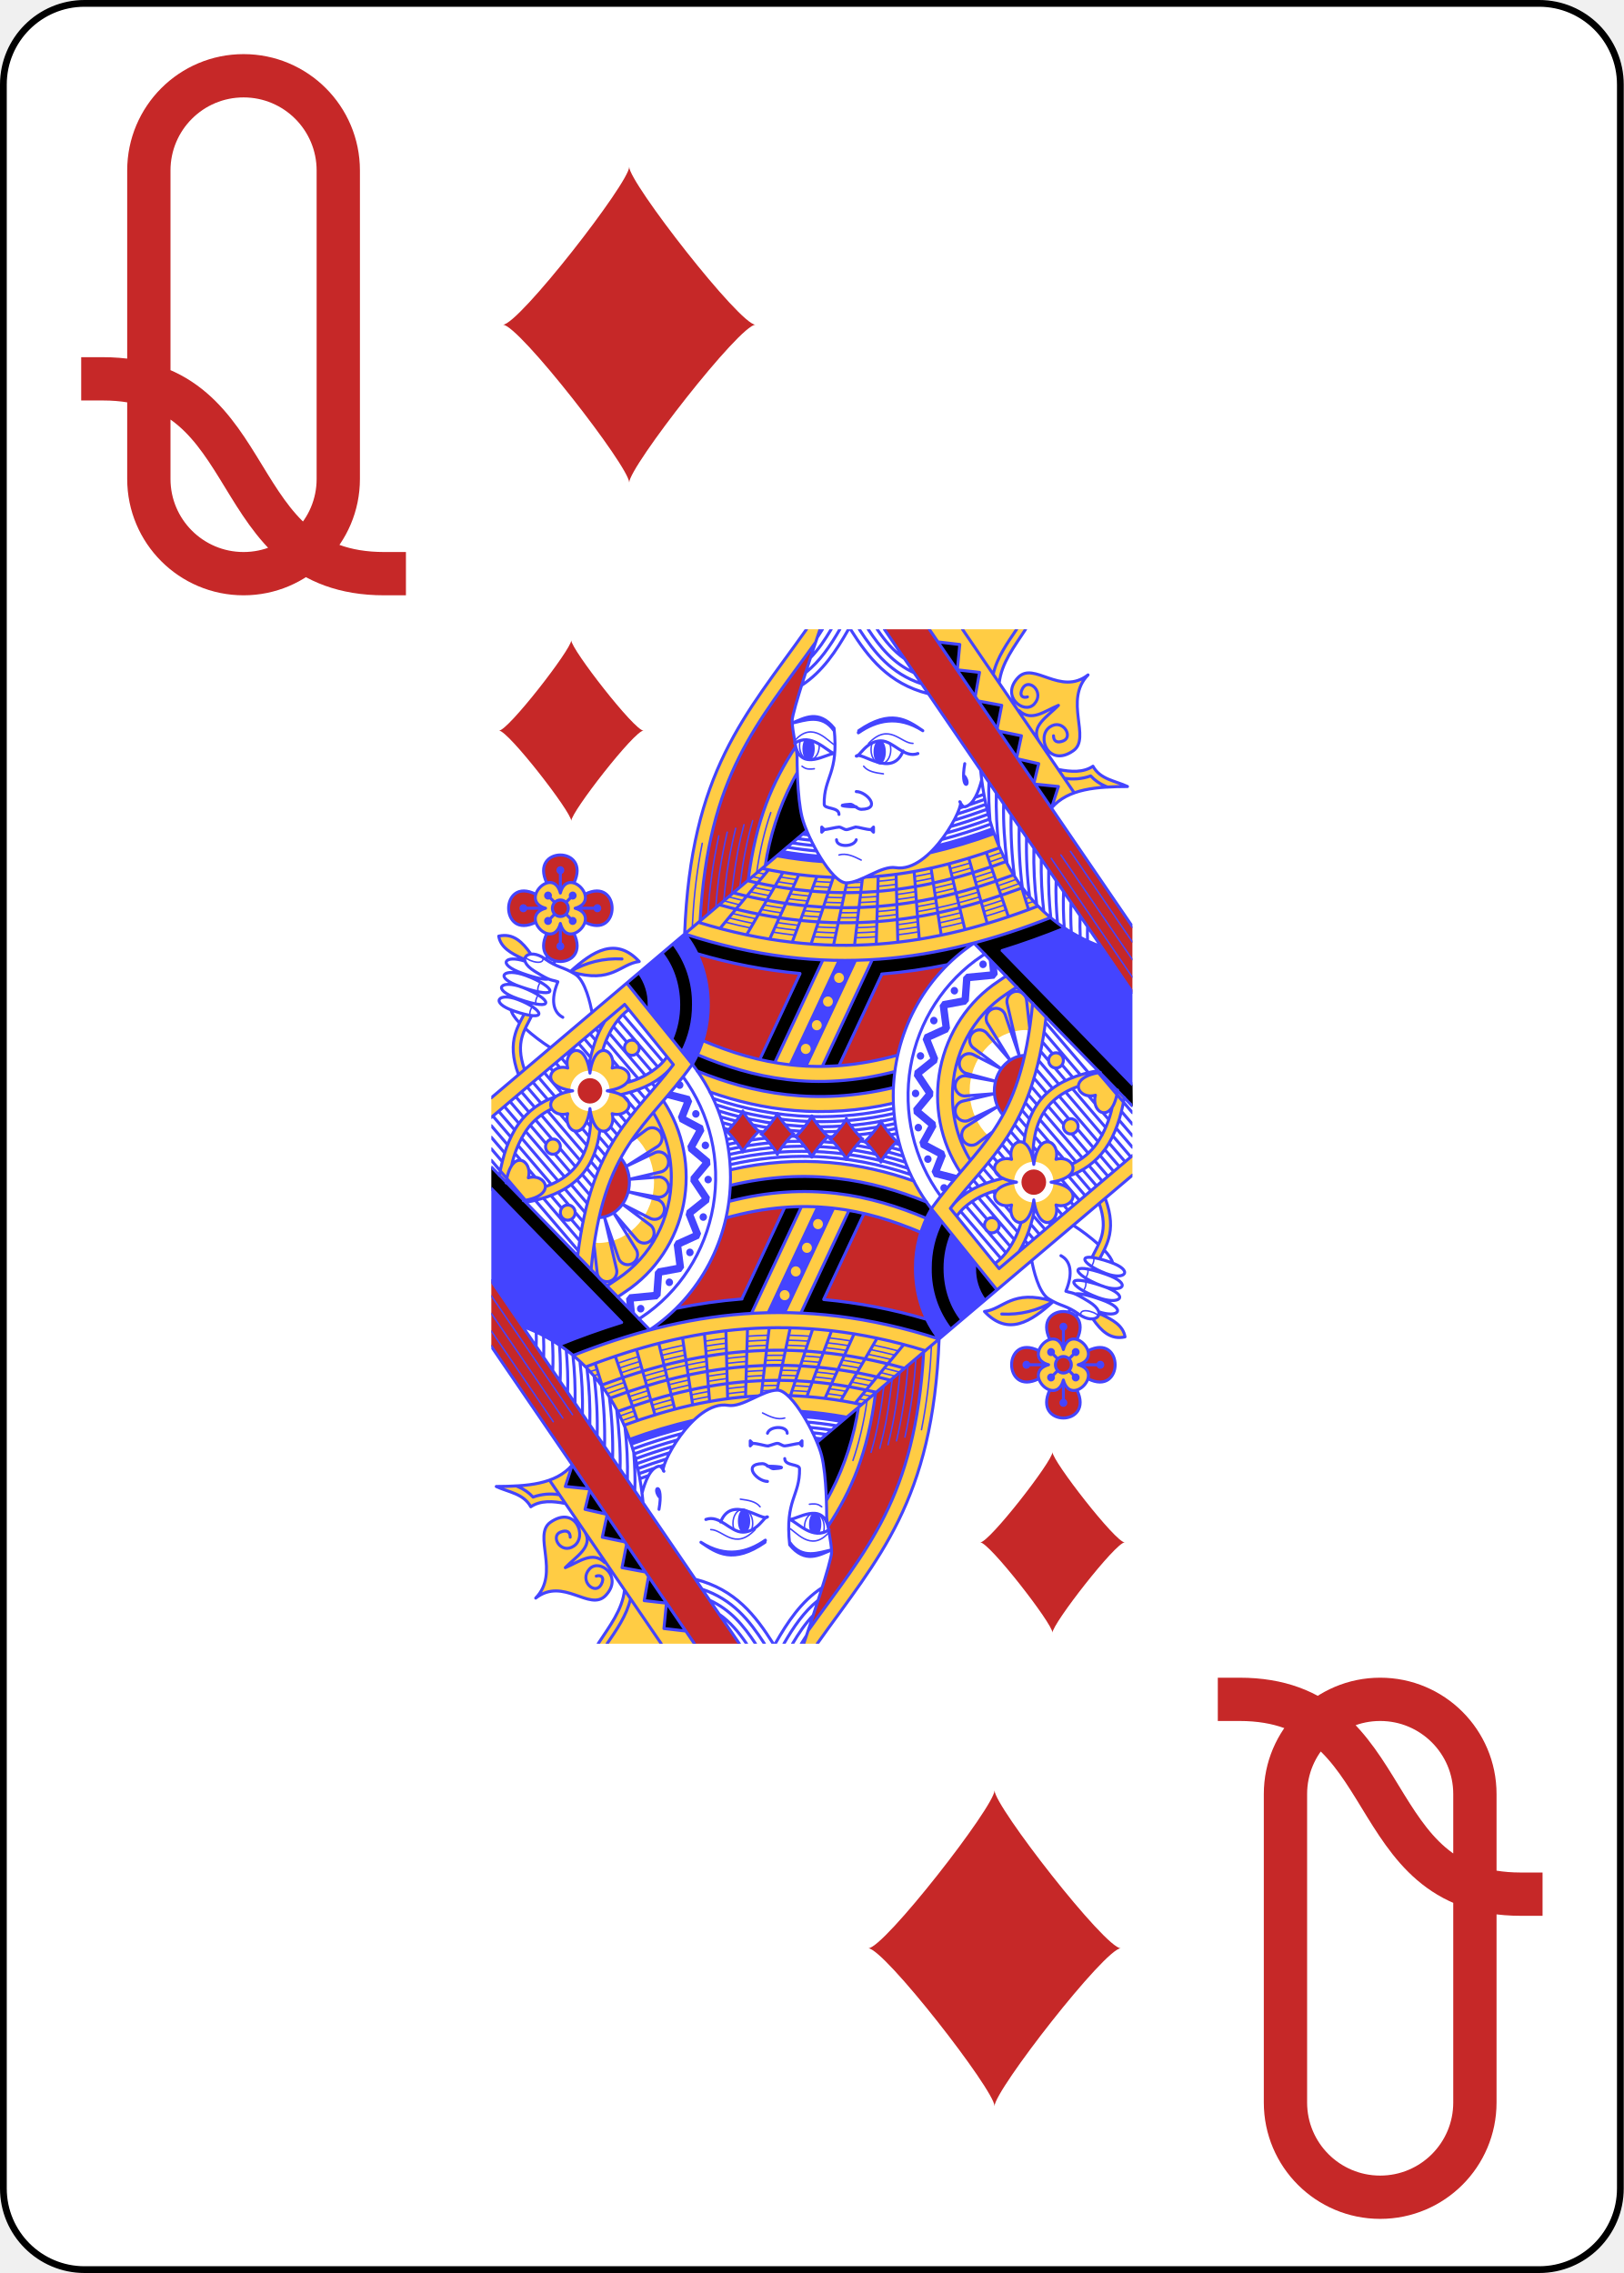
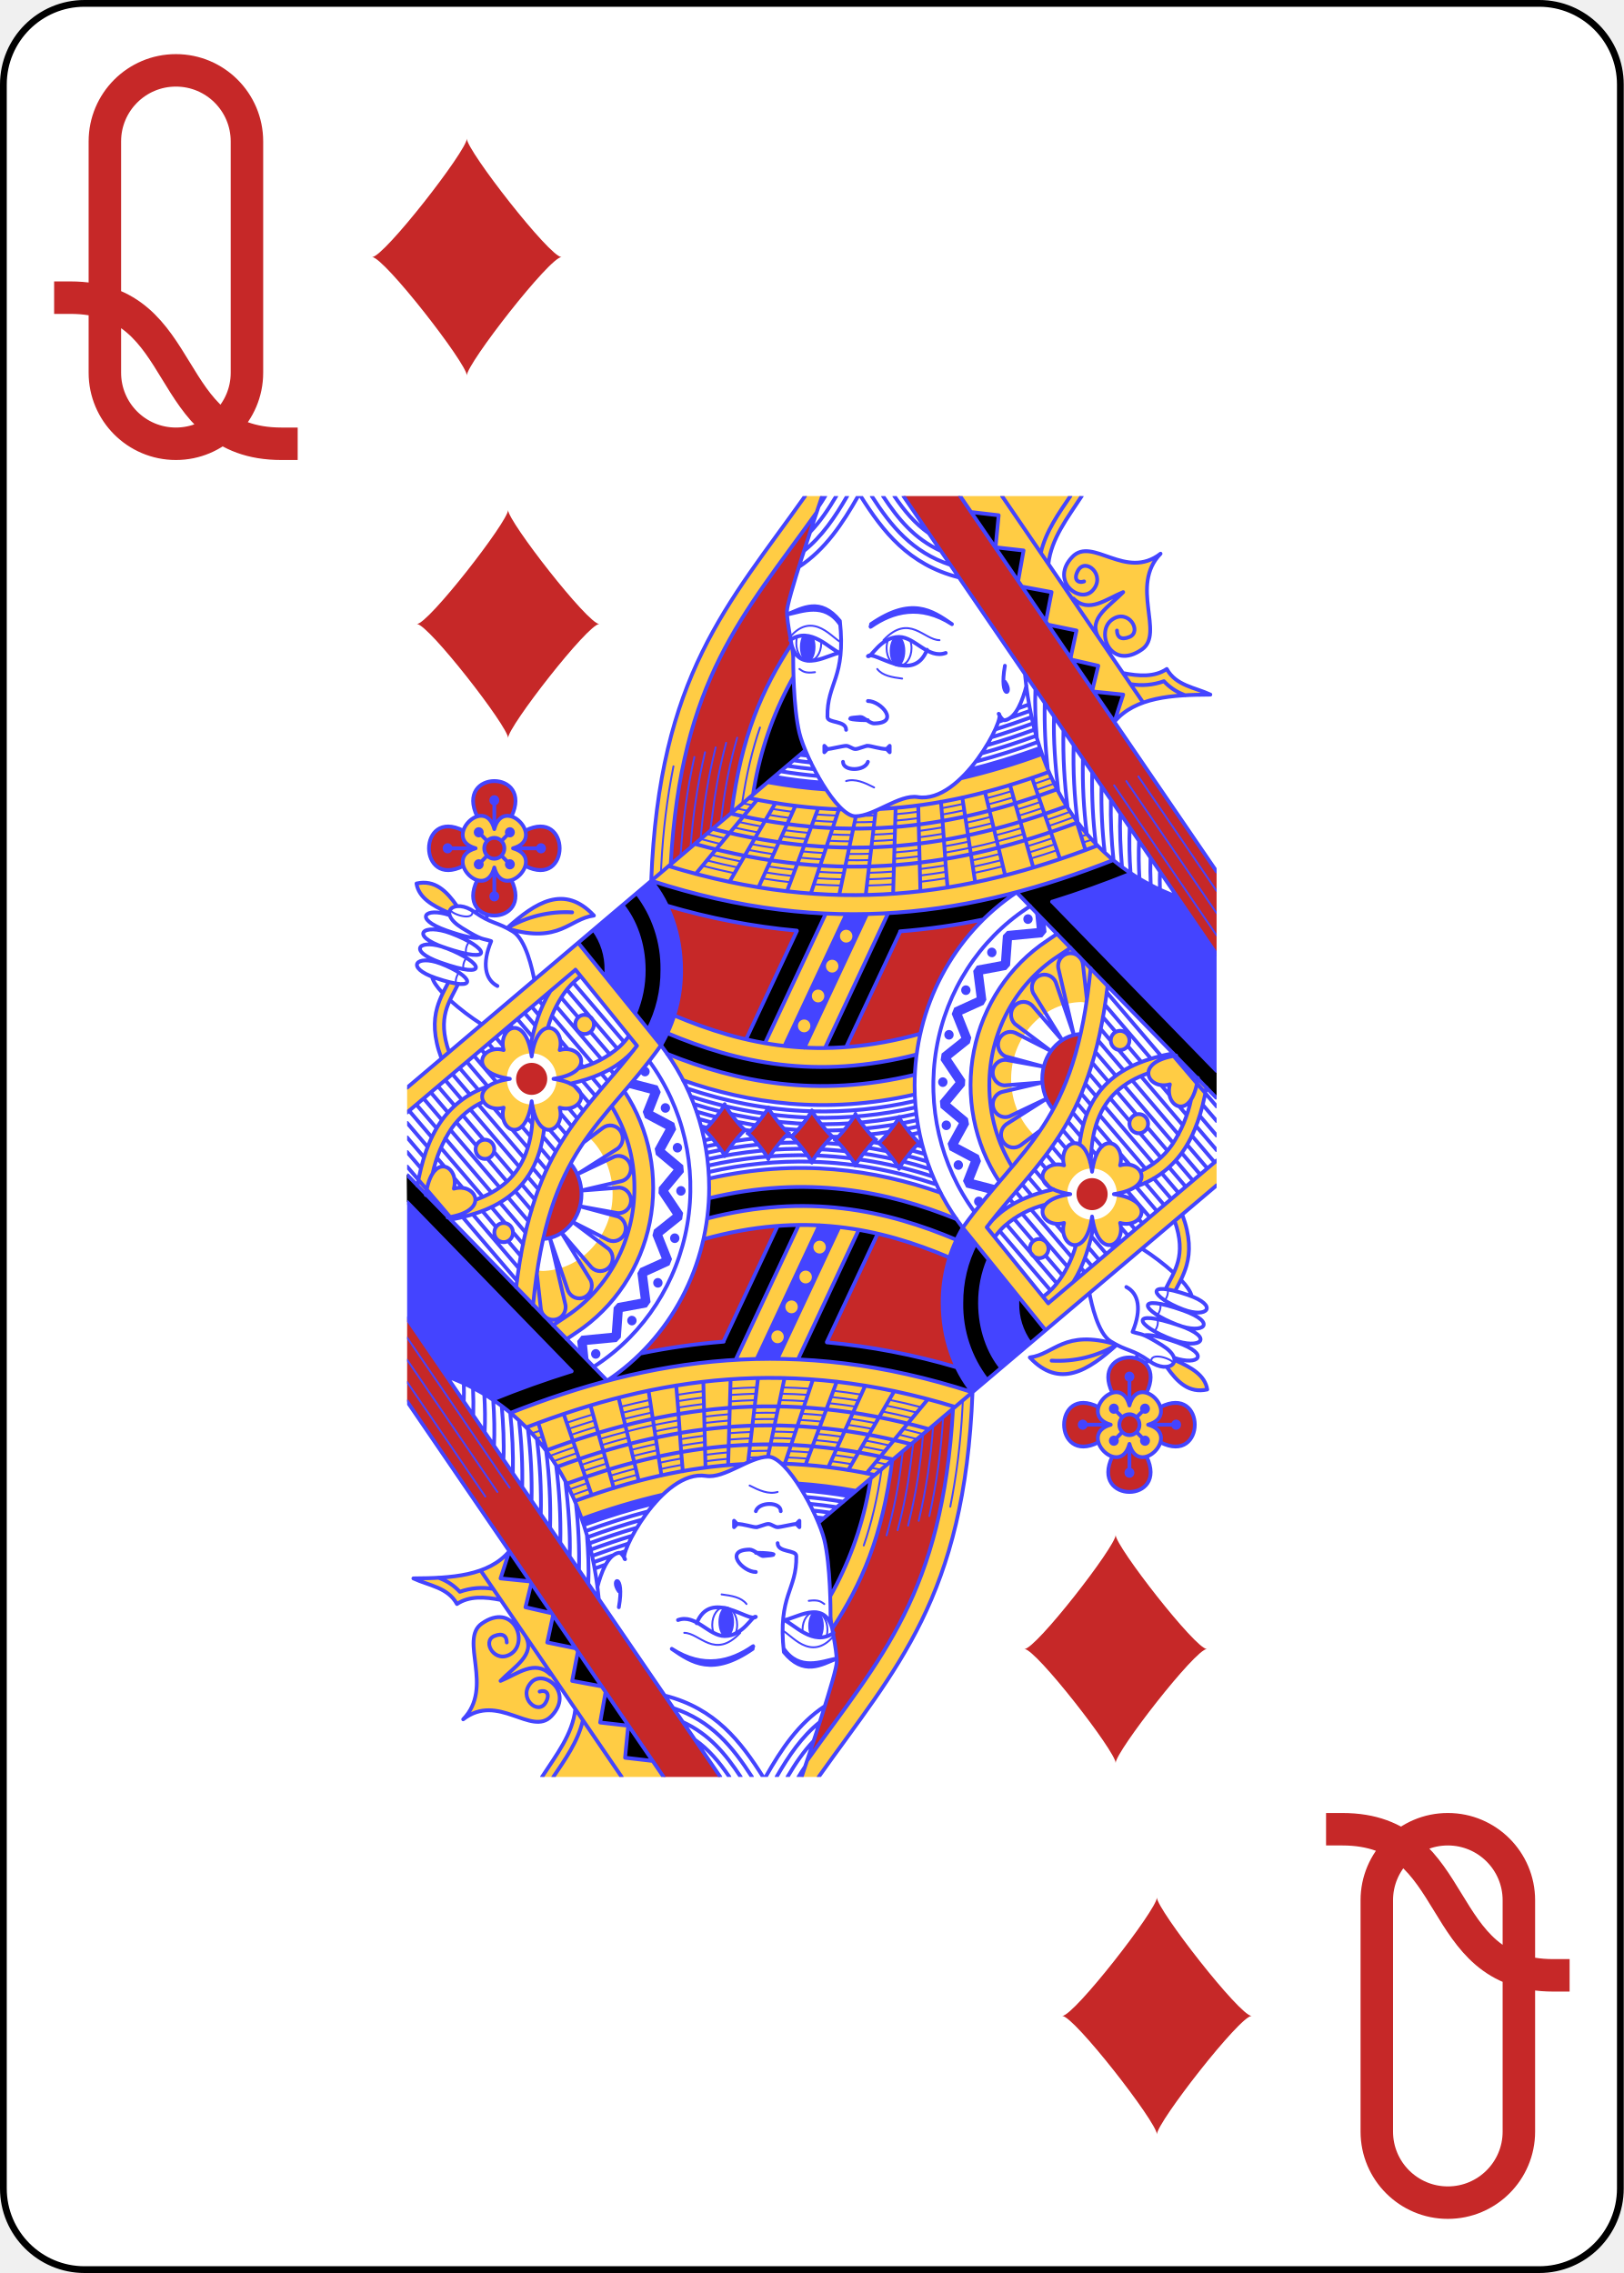
<svg xmlns="http://www.w3.org/2000/svg" xmlns:xlink="http://www.w3.org/1999/xlink" width="240" height="336" class="card" preserveAspectRatio="none" viewBox="-120 -168 240 336">
  <symbol id="h" preserveAspectRatio="xMinYMid" viewBox="-500 -500 1000 1000">
    <path fill="none" stroke="#c62828" stroke-linecap="square" stroke-miterlimit="1.5" stroke-width="80" d="M-260 100c300 0 220 360 520 360M-175 0v-285a175 175 0 0 1 350 0v570a175 175 0 0 1-350 0Z" />
  </symbol>
  <symbol id="a" preserveAspectRatio="xMinYMid" viewBox="-600 -600 1200 1200">
    <path fill="#c62828" d="M-400 0C-350 0 0-450 0-500 0-450 350 0 400 0 350 0 0 450 0 500 0 450-350 0-400 0" />
  </symbol>
  <symbol id="b" preserveAspectRatio="none" viewBox="0 0 1300 2000">
    <path fill="#FC4" d="M1083.4 0c-22.6 33.8-49.2 66.4-53.9 105.5l25.4 36 4-4c-6.4-11.3-6-26.8 9.4-42.5 32.2-32.5 85.5 37.4 141.7-5-50 50 6.8 124.4-29.8 149.4-25.3 17.2-44.4 10.2-53.5-3.6l-3.4 3.1 26.6 37.9c25.8 4.6 50.6 6 70.1-6.8 14.7 26.2 45.3 28.7 70 40-61.4.3-120.5 3.8-154.3 42.3L888 0zM666.5 0l-8.8 25.5C539.4 186.7 440.2 286 423.3 574.9L392 600.7C404.6 279.4 516 169.3 639.2 0zm-49.3 231.2 3.3 51q-5.4 9.2-10.3 18.6A527 527 0 0 0 555.5 466l-34.6 28.4c15.9-119.9 49.2-192.8 96.3-263.2m402.4 171.6 11.1 28c-90.3 32-178.4 53.2-271.2 57.4 21.4-9.8 42.8-21 60.5-18.2 24.3 3.8 48.7-10 69.5-29.5 43-9.3 86-22.1 130-37.7m11.1 28A364 364 0 0 0 1133.5 568c-116.1 44.8-235.2 76.3-363.2 83.3h2.3L671.1 861.7l-96-7.4c73.6 12.4 154.8 10.9 249-14.8l-6.1 32.6c-160.3 40.2-287.9 12.7-400-33.3l11-28c46 19 94 34.7 145.7 43.5L672.3 652h4.2A1084 1084 0 0 1 392 600.6l157-129.2 30.2-24.8q48.3 8.6 93.2 10.8a179 179 0 0 0 25.6 31q-61-.7-128.1-13A817 817 0 0 0 698.6 489c7.5 6.8 15 11 21.4 11 11.8 0 25.1-5.3 38.8-11.5 93.5-4.5 181.6-25.7 272-57.6m-869 68.5c22.8.7 47.8 40 8.3 50.7 55 15-15 85-30 30-15 55-85-15-30-30-55-15 15-85 30-30 4.2-15.5 12.8-21 21.7-20.7M25.6 603.7c23.6-.5 39.8 16 54.4 36.3l-15 10c-24.3-10.7-46.3-22.6-50-45q5.5-1.2 10.6-1.3M247 628.9c17.5 0 35.1 7.6 53 26.1-39.7 5-54.8 44.3-138 20.6l-1.6-1c28.6-25.1 57.4-45.8 86.6-45.7m27.9 68.4 132.8 160.3a1027 1027 0 0 1-58.6 71.4 270 270 0 0 1-77.2 377l-15.6 10.3-54-53.6q2.9-29.1 7-53.9 6 1.5 12.2 1C284 1206.1 330 1151.4 330 1090c0-29.3-10.1-57.7-29.4-80.1a70 70 0 0 0-10.5-10c-42.2 57.3-74.7 127.6-88 262.4L31.4 1091.4l-15-14.9L0 1060l16.4 16.4c6.9-37.4 18-72.6 39-101.4a148 148 0 0 1 74.7-53.2c6-4.4 15.8-8.5 30-11a40 40 0 0 0 39.1 39.2c-11.4 63.7-54 39.1-44.2 5-14.5 4.1-27.3-1.1-32.2-9.5A126 126 0 0 0 71.6 987a193 193 0 0 0-30.3 70.3c17-23.3 41.3-2.5 33.7 24.2 18.7-5.3 34.6 5 34.5 17.5a146 146 0 0 0 51.4-29c25.4-23.1 41.4-57.9 41.2-113.8l-1.3-6.1a40 40 0 0 0 39.2-40 40 40 0 0 0-40-40 40 40 0 0 0-40 39.2c-63.7-11.4-39.1-54-5-44.2-9.1-32 27.7-55.6 42-4.7 6.6-31 16.2-61.5 33-87.5L0 962.4v-38.9zm3.7 52.2q-15.8 11.8-27 27.4a166 166 0 0 0-25.2 53.5c13.2-.5 24 15.6 18.6 34.6 24.1-6.9 43.5 12.4 30.3 28.4a159 159 0 0 0 65.6-33.5q8.5-7.6 15.4-17.1zm-212.4 10 15.7 2.2C68.1 790 47.7 813 67.4 868.1L55 877.7c-12.7-33.1-12.8-58.5-6.8-78.8 4.7-16 12-28.1 18-39.4M285 810a15 15 0 1 1 0 30 15 15 0 0 1 0-30m78.4 55.6q-4.3 4.8-9 9c-25 22.8-57.2 35.2-92 43 33.9 16 11.7 45.7-17.4 37.4 6.5 22.7-10.2 41.2-25.2 32.3-4.9 43.9-21.2 75.3-45.4 97.4-27.7 25.2-64.3 37.8-104.3 45.1l-36.3-36 141.4 141.4c13.6-111.3 42-181 78.5-235.6 33.3-50 71.3-86.4 109.7-134m54.3 5.4c110.8 43.7 240.5 69.4 397.6 32.6l-.3 30.8c-143.2 31.8-266.4 13.8-371.4-22zM125 1005a15 15 0 0 1 15 15 15 15 0 0 1-15 15 15 15 0 0 1-15-15 15 15 0 0 1 15-15m30 130a15 15 0 1 1 0 30 15 15 0 0 1 0-30" />
  </symbol>
  <symbol id="c" preserveAspectRatio="none" viewBox="0 0 1300 2000">
    <path fill="#c62828" d="M888.1 0 1300 586.2v129.6L797 0ZM657.6 25.8C639.9 77.2 610 165.8 610 180c0 13 4.3 34.6 7.2 51-47.1 70.6-80.4 143.5-96.3 263.4l-97.6 80.5c16.9-288.9 116-388.2 234.3-549.1M140 445c22.8 0 45.6 18.4 27.5 55.2-10.8-3.2-22.4 1-27.5 19.8-5.1-18.8-16.7-23-27.5-19.8-18-36.8 4.7-55.2 27.5-55.2m73.9 71c48.4-.4 40.3 93.1-24.1 61.5 3.2-10.8-1-22.4-19.8-27.5 18.8-5.1 23-16.7 19.8-27.5a56 56 0 0 1 24-6.5M66 516q10.5-.1 24.1 6.5c-3.2 10.8 1 22.4 19.8 27.5-18.8 5.1-23 16.7-19.8 27.5-64.4 31.6-72.5-62-24-61.5m73.9 17.7a16.2 16.3 0 0 1 16.2 16.3 16.2 16.3 0 0 1-16.2 16.3 16.2 16.3 0 0 1-16.2-16.3 16.2 16.3 0 0 1 16.2-16.3m0 46.3c5.1 18.8 16.7 23 27.5 19.8 36.1 73.6-91.1 73.6-55 0 10.8 3.2 22.4-1 27.5-19.8m277.8 60.6Q525.8 670 626 679l-81.2 169.3c-40.2-8.8-78.6-22-115.7-37.7Q440 777.2 440 740c0-35.9-8-69.5-22.2-99.4m507.4 20.7A359 359 0 0 0 824 839.9a650 650 0 0 1-118.2 20.4l86.1-180.5a1101 1101 0 0 0 133.3-18.5M200 885a25 25 0 0 1 25 25 25 25 0 0 1-25 25 25 25 0 0 1-25-25 25 25 0 0 1 25-25m62.4 157.7A71 71 0 0 1 280 1090c0 37.2-27 67.8-61.4 69.8 11.1-48.3 26-85.3 43.8-117" />
  </symbol>
  <symbol id="d" preserveAspectRatio="none" viewBox="0 0 1300 2000">
    <path fill="#44F" d="m635.2 217.7 17.8 3q2.8 6.3 2.8 15c0 13-5.6 23.6-12.5 23.6s-12.5-10.6-12.5-23.6c0-7.2 1.7-13.6 4.4-18m152.3.5a12.5 23.6 0 0 1 12.5 23.6 12.5 23.6 0 0 1-12.5 23.7 12.5 23.6 0 0 1-12.5-23.7 12.5 23.6 0 0 1 12.5-23.6m228.8 175.2 3.3 9.4a1112 1112 0 0 1-130.3 37.9l12.8-13.1q56.4-13.7 114.2-34.2m-426.8 44.9a821 821 0 0 0 76.6 9.3l6.7 10.5q-45.2-3-93.5-11.4zm573 151q35 22.5 73.8 36l63.7 90.5v181.8l-264.2-264.2q64.5-19.2 126.7-44.2M392 600.7A217 217 0 0 1 440 740c0 44.2-12 85-32.4 117.6L274.8 697.4Zm346.1 52-99.9 208.5q-17-1-32.8-2.8l100-205.7zm187.2 8.5q-65.2 13.2-133.5 18.5zm-220.2 16a10 10 0 0 0-10 10 10 10 0 0 0 10 10 10 10 0 0 0 10-10 10 10 0 0 0-10-10M682.6 724a10 10 0 0 0-10 10 10 10 0 0 0 10 10 10 10 0 0 0 10-10 10 10 0 0 0-10-10M660 770.6a10 10 0 0 0-10 10 10 10 0 0 0 10 10 10 10 0 0 0 10-10 10 10 0 0 0-10-10m-22.4 46.7a10 10 0 0 0-10 10 10 10 0 0 0 10 10 10 10 0 0 0 10-10 10 10 0 0 0-10-10M382 891.1a7.5 7.5 90 0 1 7.5 7.5 7.5 7.5 90 0 1-7.5 7.5 7.5 7.5 90 0 1-7.5-7.5 7.5 7.5 90 0 1 7.5-7.5M364.8 911l37.4 9.4 5.1 10.2L395 961l34 17.6 3 10.3-18.1 32 29.5 24 1 10.7-25 29.2 23.8 34.5-1.6 10.2L410 1154l15.4 37.4-4 9.7-36 16 5.5 41.4-6 8.3-38.7 7-3 40.2-6.8 6.9-47.5 4.4 2.7 25.5-16.8-16-1.6-15.5 6.8-8.2 48.7-4.6 3-39.6 6.2-6.8 37.2-6.8-5.3-39.9 4.4-7.8 34.6-15.2-14.8-36 2.3-8.8 30.4-23.6-23-33.4.5-9.1 23.7-27.8-28.5-23.2-1.8-9.5 17.4-30.7-33.1-17.2-3.5-9.5 11.8-28.7-33.4-8.5a8 8 0 0 1-3.2-1.6zm50 37a7.5 7.5 90 0 1 7.5 7.4 7.5 7.5 90 0 1-7.5 7.5 7.5 7.5 90 0 1-7.5-7.5 7.5 7.5 90 0 1 7.5-7.5m19.3 62.1a7.5 7.5 90 0 1 7.5 7.5 7.5 7.5 90 0 1-7.5 7.5 7.5 7.5 90 0 1-7.5-7.5 7.5 7.5 90 0 1 7.5-7.5m5.6 67.4a7.5 7.5 90 0 1 7.5 7.5 7.5 7.5 90 0 1-7.5 7.5 7.5 7.5 90 0 1-7.5-7.5 7.5 7.5 90 0 1 7.5-7.5m-9.9 73.9a7.5 7.5 90 0 1 7.5 7.5 7.5 7.5 90 0 1-7.5 7.5 7.5 7.5 90 0 1-7.5-7.5 7.5 7.5 90 0 1 7.5-7.5m-27 69.7a7.5 7.5 90 0 1 7.4 7.5 7.5 7.5 90 0 1-7.5 7.5 7.5 7.5 90 0 1-7.5-7.5 7.5 7.5 90 0 1 7.5-7.5m-41.7 59a7.5 7.5 90 0 1 7.5 7.4 7.5 7.5 90 0 1-7.5 7.5 7.5 7.5 90 0 1-7.5-7.5 7.5 7.5 90 0 1 7.5-7.5m-58.1 52a7.5 7.5 90 0 1 7.5 7.6 7.5 7.5 90 0 1-7.5 7.5 7.5 7.5 90 0 1-7.5-7.5 7.5 7.5 90 0 1 7.5-7.5" />
  </symbol>
  <symbol id="e" preserveAspectRatio="none" viewBox="0 0 1300 2000">
    <path d="m274.5 697.6 25.3-20.3a102 102 0 0 1 19.5 74zm91.7 110.1A169 169 0 0 0 380 740c0-41.1-14.2-77-34-100.8l23-19.3c24.7 29.6 41 72.3 41 120.1a196 196 0 0 1-22.8 93m30.3-193.4A1134 1134 0 0 0 626 679l-81.6 169 30.3 6.4L672 652c-88.3-4-181-20-280-51.3m313 259.6 87-180.5q68-5.3 133.2-18.4a379 379 0 0 1 53.4-42.8 1076 1076 0 0 1-205.7 32.7L670.7 861.8q16.6 0 34.4-1.5M417.7 871c110.8 43.7 240.5 69.4 397.6 32.6l2.7-31.5c-160.4 40.2-287.9 12.7-400-33.3l-10.3 18.8zm883 69.6-322-322.1a1413 1413 0 0 0 155.2-50.2q13 10.8 28.2 20.6a1310 1310 0 0 1-126.3 44.5L1300.3 898m-319-765.2L990 85l-45-5 5-50-44.3-5m120.1 171 9.2-46-47.6-8.6m78.2 111.1 9.4-42.5-45.8-9.2m71.4 101.6 9.4-37.4-42.3-9.4m68.1 97L1150 310l-47.4-4.7m-463.2 91.3A178 178 0 0 1 630 370c-6-24-8.4-59-9.4-86.4-3.7 4.8-7.1 11-10.4 17.1a490 490 0 0 0-53 164z" />
  </symbol>
  <symbol id="f" preserveAspectRatio="none" viewBox="0 0 1300 2000">
    <path fill="none" stroke="#44F" stroke-linecap="round" stroke-linejoin="round" stroke-width="6" d="M815 934.4c-143.2 31.8-266.4 13.8-371.4-22m371.7-8.8c-157.1 36.8-286.8 11.1-397.6-32.6M792 679.9l-87 180.4M544.4 848 626 679M407.6 857.7A223 223 0 0 0 440 740c0-54.6-18.4-104-48-139.3m-189.7 662c24-245 111.1-277.3 205.4-405.1l-133-160M0 923.7l639.6-526.8m339 221.7 320.6 320.7M979 618.6A359 359 0 0 0 815 920c0 84 28.9 161.2 77.3 222.4m241.7-574C911.2 653.6 678 691 392 600.6m233.9 78a1115 1115 0 0 1-208.5-39m507.7 21.6q-65.3 13.2-133.5 18.5m371-90.4q-62.6 24.7-126.9 44.2m-615.9-55.8c264.4 79 479.5 46.2 688.9-32M462 543.1c234.3 63.5 424.9 35.5 615-33.5m-586.4 10c215.4 54 390.8 28.3 568.5-35.4m-539.5 11.5c197.2 45.3 358.3 21.2 524.1-37.8m-285 30.7c93.5-4.6 181.6-25.8 271.9-57.8M549 471.5a854 854 0 0 0 149.8 17.8m73.7 162L671.1 861.7m-96.4-7.4L672.3 652m66.2.8L638 861.4m-32-2.8 99.3-205.8m118.9 186.7C663.6 883.2 540.9 857 428.9 811M818 872c-160.4 40.2-287.9 12.7-400-33.3m882-123L797 0m195.2 277.9c19.1 191.7 120.8 304 244.1 347.6m-418.6 339A700 700 0 0 1 650 980.6m165.8-36.1A682 682 0 0 1 650 960.7m166.6-6.2A692 692 0 0 1 650 970.6m169.1 3.9a711 711 0 0 1-169.1 16m0 28.9a716 716 0 0 1 189.7 31.3m-18.9-66.4a721 721 0 0 1-170.8 16.3m0-1.2a733 733 0 0 1 181.5 28m-181.5 12c73 1.9 139.7 15.8 200.4 35.6M650 1029.4a708 708 0 0 1 194.7 33.3M650 1009.4c66.8 1.7 128.7 13 185.4 29.5m-12.7-44.8a757 757 0 0 1-49.4 9m-.6 0q28.5 5.5 55.5 13M319.4 751.5q.6-5.7.6-11.5a101 101 0 0 0-20-62.3m66.2 130A169 169 0 0 0 380 740c0-41.1-14.2-77-34-100.8M387.1 833a196 196 0 0 0 22.8-93 188 188 0 0 0-41-120m-193.8 615.2c13.6-111.3 42-181 78.5-235.6 35-52.5 75.1-90 115.6-141.3l-98.9-118.8m-.1.3L0 962.4m234.6 332.2 21-13.7A238 238 0 0 0 365 1080c0-47.2-13.3-90.3-36.6-127.1m-72.1 363.4 15.6-10.3a268.6 268.6 0 0 0 76.9-376.7m-49.2 430.3 5.1-3.3a329 329 0 0 0 84-474.2M218.6 1160a65 70 0 0 0 61.4-70 65 70 0 0 0-17.3-47.5m-58.6-287.6c-3-15.5-13.4-62.4-34.1-74.9-25.8-15.6-34.7-11.7-62-30.7-31.6-22-61.2.2-20 25 34.5 20.8 32 15.7 47 20.7-15 35-10 60 10 70m-75-82.4c-44-16-67.9 3.1-10 22.4 82.9 27.6 70.7-.3 10-22.4m-1.7-28.2c-39.6-13-59 5.4-5.1 24 28.2 9.8 45 12.6 52.4 11.2M63.3 706c-42.5-16-65.5 3.1-9.6 22.4 80 27.6 68.3-.3 9.6-22.4m-10 23.8c-38.2-14.2-57.6 6-7.3 22.8 72 24 60.2-3.3 7.4-22.8m3.8 46.3c-9.2-9.4-15.7-18.4-17.2-25.6m79.8 74.4A398 398 0 0 1 69 787.3m13-25.6C68 790 47.6 813 67.3 868.1M55 877.7c-12.7-33.1-12.8-58.5-6.8-78.8 4.7-16 12-28.1 18-39.4M140 520c15-55 85 15 30 30 55 15-15 85-30 30-15 55-85-15-30-30-55-15 15-85 30-30m-16.2 30a16.2 16.3 0 0 0 16.2 16.3 16.2 16.3 0 0 0 16.2-16.3 16.2 16.3 0 0 0-16.2-16.3 16.2 16.3 0 0 0-16.2 16.3m43.7-49.7c36.3-73.7-91.3-73.7-55 0m-22.2 22.2c-73.7-36.3-73.7 91.3 0 55m22.2 22.2c-36.3 73.7 91.3 73.7 55 0m22.2-22.2c73.7 36.3 73.7-91.3 0-55M170 550h45m-5 0a5 5 0 0 0 5 5 5 5 0 0 0 5-5 5 5 0 0 0-5-5 5 5 0 0 0-5 5m-70-30v-45m0 5a5 5 0 0 0 5-5 5 5 0 0 0-5-5 5 5 0 0 0-5 5 5 5 0 0 0 5 5m-30 70H65m5 0a5 5 0 0 0-5-5 5 5 0 0 0-5 5 5 5 0 0 0 5 5 5 5 0 0 0 5-5m70 30v45m0-5a5 5 0 0 0-5 5 5 5 0 0 0 5 5 5 5 0 0 0 5-5 5 5 0 0 0-5-5m-11.5-81.5L115 525m-5 0a5 5 0 0 0 5 5 5 5 0 0 0 5-5 5 5 0 0 0-5-5 5 5 0 0 0-5 5m18.5 36.5L115 575m0 5a5 5 0 0 0 5-5 5 5 0 0 0-5-5 5 5 0 0 0-5 5 5 5 0 0 0 5 5m36.5-41.5L165 525m5 0a5 5 0 0 1-5 5 5 5 0 0 1-5-5 5 5 0 0 1 5-5 5 5 0 0 1 5 5m-18.5 36.5L165 575m0 5a5 5 0 0 1-5-5 5 5 0 0 1 5-5 5 5 0 0 1 5 5 5 5 0 0 1-5 5m-35.2 73.6L126 660m-12-15-3.6 6m50 23.8A189 189 0 0 1 265 650m-104.6 24.7c45.8-40.3 92-69 139.6-19.7-39.7 5-54.8 44.3-138 20.6M80 640c-16.7-23.2-35.5-41.5-65-35 3.7 22.4 25.7 34.3 50 45M639 .2C515.8 169.4 404.6 279.5 392 600.7M657.7 25.5C539.4 186.7 440.2 286 423.3 574.9m194-343.7c-47.2 70.4-80.5 143.3-96.4 263.2m99.6-212.1q-5.4 9-10.3 18.4A527 527 0 0 0 555.5 466M1300 586.2 888.1 0M666.5 0C653.6 36.8 610 163 610 180c0 20 10 60 10 70s0 80 10 120 60 130 90 130 70.4-34.6 100-30c70.9 11 142.7-126.6 130-130 0 0 5.3 10.8 10 10 17.9-2.9 28.8-31.8 34.6-54m141.2 56.5c33.7-38.7 92.8-42.2 154.2-42.5-24.7-11.3-55.3-13.8-70-40-19.5 12.8-44.3 11.4-70.4 6.4m32.5 46.2L955.4 0m294.4 311.2-4.4-1.8a84 84 0 0 1-30-20.3 108 108 0 0 1-53.8 4.5M1210 90c-50 50 6.8 124.4-29.8 149.4-50.5 34.4-76-28-47.6-46.8 26-17.2 48.2 19.1 27.4 27.4-13.5 5.4-20 0-20-10m70-120c-56.2 42.4-109.5-27.5-141.7 5-36.7 37.2 12 74 32.5 52.5 22.3-23.5-11.2-52.6-23.5-31-8 14 .2 20 9.9 16.8M1110 220c-17-29 18.5-48.2 40-70-27.1 10.6-55.1 33.9-80 10m-40.1-54c4.4-39.6 30.9-72.1 53.5-106m-65.7 88.6c8-33.7 29.1-62 47.6-88.7m-84 132.8L990 85l-45-5 5-50-44.3-5m120.1 171 9.2-46-47.6-8.6m78.2 111.1 9.4-42.5-45.8-9.2m71.4 101.6 9.4-37.4-42.3-9.4m68.1 97L1150 310l-47.4-4.7M886.1 127C805 107 764.3 55.3 728.3 0m54.1 0c16.4 23.4 33.2 43 55.5 58.1M764.3.1C789 36.5 815 66.8 857 85.6M746.2.1c31.1 46.8 64.7 87.3 126.4 107.4m-243.3 3c42.5-27.2 70-67.7 95-110.5m-52.8 0q-5.2 8.4-10.5 16m28.2-16c-12.8 21-26 40-42 56.1m59.5-56c-19.6 33-40.4 62.8-69.3 85.4M960 265c-10 55 15 45 0 25m-85-90c-32.6-21.8-65.3-43.3-130 0 2.1-1-2.4 5.3-.4 4 35.4-24 79.6-35.8 130.4-4m-180-5c-31.4-37.5-60-20-85-10 25-5 60-20 85 15zm0 0c10 90-21 95.6-20 150 0 10 30 5 30 20m35-45c21.3.1 52.2 34.5 10 35-7.2 0-17.3-10.4-22-10-38.7 2.6.8 5.2 12 5m35 40v10l-5-5zm-105 0v10l5-5zm5 5c5 0 25-5 30-5s10 5 15 5 15-5 20-5c0 0-5 0 0 0s20 5 30 5m-30 20c-5 15-40 15-40 0m165-170c-28.5 10-49.3-25-75-25-30 0-44.7 33.1-50 30m95-10c-22.4 55-85 0-95 10m-125-25c32.6-22.6 65 15 80 20-15 0-65 35-77.8-13.8m333.6 110.3h.3m-1.8 11 8.6-2.8m-68.6 91a1112 1112 0 0 0 130.3-37.9M981 331.6l16-5.6m-28.7 20.4 32-11m-55.8 29a1312 1312 0 0 0 58.4-19.3m-64.7 31.6q33-9.8 67-21.8m-74.4 34.3q37.8-10.7 76.9-24.6m-85.2 37.2q43.2-11.7 87.8-27.5m-97.2 40.3a1170 1170 0 0 0 100.1-30.7m-111.1 43.6q56.3-13.6 114.2-34m-437 53.2q48.3 8.5 93.5 11.4M631 404l12.4 1.4m-23 7.2q14.3 2 28.2 3.4m-38.6 5.2q22.4 3.3 44 5.3m-54.5 3.2q30.9 4.9 60.4 7.4m-70.4 1.1a821 821 0 0 0 76.6 9.3m423.3 105.2-15-46.6m-70.8-66.2 45 126.8M968.1 451l37.5 129M928 462.2l32.4 129.9m-68.8-121.4 20.7 132.4m-44.4 8.2c-4.3-44-6.4-90-10.6-134m-33 139.7-3.5-134m-40.3 138 4-134.2m-48 136.1 16-131.7m-58.6 131.7 26.8-123m-72.4 120.7L693.5 489M610 617.2l50.3-130m-96 123.8 59.3-127.4m-106 118.9 74-123.4M463.5 590l98.8-116M1054 365.8a780 780 0 0 0 6.8 121m-21.9-142.5c-1.2 36.5 2 76.3 6.9 117.3M1024 323a735 735 0 0 0 5 104m41.4-38a764 764 0 0 0 6.4 120.4m8.5-99.1a763 763 0 0 0 6.3 117.2m8.6-96a751 751 0 0 0 5.8 111.3m9.2-90a733 733 0 0 0 5.1 103.6m9.9-82.2a710 710 0 0 0 4.3 94.4m10.8-72.9c-1.1 26.4.2 54.5 2.8 83.5m12.3-62q-1.4 34.1 1.4 71.2m13.6-49.9q-1.2 28.3.7 58.8m17.7-32.6q-.6 20.7.4 42.6M1209 586q-.5 13.8 0 28.2m-200-312.5c-1 24.3.1 50 2.3 76.5m-809 884.5c24-245 111.1-277.3 205.4-405.1l-133-160m-8.7 435.8 58.1 42.5a20 20 0 1 1-28 28.6l-48.1-54.2m35.3-141 31-22.7A20 20 0 1 1 338 1019l-64.8 40m0 0 59.6-27.6a20 20 0 1 1 11.4 38.3l-64.4 14.7m0 0 61.2-4.6a20 20 0 1 1-2.9 39.9l-60.5-10.7m0 0 61.3 16a20 20 0 1 1-15.7 36.8l-57.2-28.3m-18 17 46.8 73.9a20 20 0 1 1-36.4 16.7l-29.2-82.7m0 0 25.1 104.8a20 20 0 1 1-39.7 4.7l-6.3-54M155 955c-10 35 35 60 45-10 10 70 55 45 45 10 35 10 60-35-10-45 70-10 45-55 10-45 10-35-35-60-45 10-10-70-55-45-45-10-35-10-60 35 10 45-70 10-45 55-10 45M30 1091.4c10-70 55-45 45-10 35-10 60 35-10 45m44.5-27.4c19.9-7 37.3-16.3 51.4-29.1 25.4-23.1 41.4-57.9 41-114.6m18.2 32.1c-5.2 43.8-21.5 75.2-45.7 97.3-27.7 25.2-64.3 37.8-104.3 45.1m-53.7-53.3c6.9-37.4 17.9-72.7 39-101.5a149 149 0 0 1 75.2-53.5m-7.7 24A125 125 0 0 0 71.6 987a200 200 0 0 0-30.7 71m322.7-192.5q-4.4 4.9-9.2 9.3c-25 22.7-57.2 35.1-92.5 42.8m13.3-24a161 161 0 0 0 65.7-33.6q8.5-7.6 15.4-17.2m-77.6-93.2q-16 11.8-27.1 27.4a181 181 0 0 0-25.9 53.6m-28.4 31.2c6.3-32.3 16-63 32.8-88.9M270 825a15 15 0 0 0 15 15 15 15 0 0 0 15-15 15 15 0 0 0-15-15 15 15 0 0 0-15 15m-160 195a15 15 0 0 0 15 15 15 15 0 0 0 15-15 15 15 0 0 0-15-15 15 15 0 0 0-15 15m30 130a15 15 0 0 0 15 15 15 15 0 0 0 15-15 15 15 0 0 0-15-15 15 15 0 0 0-15 15m-70.9-24.3 3.3 3.7m-40.8-46.5 37.5 42.8m-51-58 13.5 15.2M0 1047l18.2 20.7m71 58.2 87.4 99.5M0 1024.3l22.3 25.3m83 71.8 74.1 84.4M43 1050.4l2.1 2.5M0 1001.5l27.2 31M162 1163.2l20.7 23.5m-62-70.5 22 25.1m-67-76.4 13.6 15.5m-41.1-46.8L60 1047M0 978.8l33 37.6m137 133.1 16.3 18.6m-51-58 22 25.1m-103-117.5 67.3 76.6M3.2 959.7l36.5 41.6M149 1103l41.3 47m-129-147 74.2 84.6M14.8 950.2l32.6 37m114.4 107.6 33 37.5M69.6 989.8l79 89.8m-122.2-139L56 974.3m117.5 111 26.3 30m-71-80.8 31.5 35.9M79 977.8l32.1 36.5M38 931.1l27.7 31.6m118.4 112 21 23.9m-65.6-74.7 31.3 35.7M89.5 967l33.5 38.2m-73.4-83.6L76.4 952m117 110.6 17.6 20m-109.7-125 78.6 89.5M61.2 912l27 30.8m113.5 106.4 15.5 17.7m-103-117.2 73.3 83.4M72.7 902.5l28.3 32.2m107.6 99.7L224 1052m-55.4-63 24.9 28.3m-54-61.4 15 17m-70.3-80 30.6 34.8m99.3 90.3 17.1 19.5m-47-53.4 13.8 15.6m-68.4-77.8.2.2m-34-38.7 33.8 38.5m88.5 78 20.7 23.6M193 971l8 9m-93.6-106 36.2 41.1m85.3 74.4L247 1010m-45-51.4 1.3 1.4m-5-5.6 3.7 4.2m-43.8-50 2 2.3m-41-46.6 6.1 7m116.5 109.9 13.8 15.7M130.7 854.8l8.3 9.4m107.3 99.5 18.1 20.6m-122.1-139 11.4 13M259.5 956l14 16M153.9 835.7l3.8 4.3m116.2 109.6L283 960m-44.5-50.7 1.4 1.6m-42.2-48 3.8 4.3m-36-41 4 4.6M278.4 932l14.2 16.2M269 921.4l9.4 10.6M265 916.8l4 4.6m-92-104.8 24.2 27.6m80 68.4 21.2 24M188.6 807.2l17.2 19.6m91.1 81 15.4 17.5M278.7 887l3.7 4.2M246 849.5l12.5 14.3m-31.7-36 2.5 2.8m-29-33 11.2 12.8m100.4 91.4 10.5 12m-89.7-102.1 65.1 74.2m-86-97.9 6.2 7m107.8 100 6.5 7.4m-92.7-105.6 72.6 82.6m-88.8-101 2 2.3m113.3 106.2 3.6 4m-47.8-54.3 31 35.2m-78-88.7 27.3 31m75.9 63.7 1.4 1.6m-53.4-60.8 38.8 44.2m-44.3-50.5 5.5 6.3m-42.2-48 36.7 41.7m68.4 55.2.1.2m-94.9-108 81.6 92.8m687.4-219.2L1300 897.6" />
  </symbol>
  <symbol id="g" preserveAspectRatio="none" viewBox="0 0 1300 2000">
    <g stroke="#44F" stroke-linecap="round" stroke-linejoin="round" transform="matrix(-1 0 0 1 1300 0)">
      <path fill="none" stroke-width="3" d="M1200 695c4.4 6.2 7 12.7 5 20m-.7 5c4.4 6.2 7 12.7 5 20m6.9 3c4.4 6.1 7 12.7 5 20M1195 650c1 15 40.2 0 35-5M550 455c15.3-7.6 30.6-14.3 45-10m-50-175c-8.3 10.5-24 13-40 15m140-10c16.7 2.2 19.9-1.8 25-5m-225-45c25 0 48.6-42.4 90 0m68 3.1c12-3.1 44.5-50.6 82-8.1m-157.5 4.2q2.5 6 2.5 13.3c0 15.3-9 27.6-20 27.6s-20-12.3-20-27.6q0-6.8 2.2-12.5m181.4-5q1.5 4.6 1.4 10c0 15.2-9 27.5-20 27.5s-20-12.3-20-27.5q0-2 .2-3.8m139 362.7q25.2-5 51.2-11.6m-222.5 30.9q21.7-.5 43.8-2m-127.6 0q21 1.5 42.6 2m-128.4-11.7q21.1 3.4 42.6 5.8M343 578q23.3 5.8 46.9 10.6M256.4 553q21 7 42 13m470.3 14a1080 1080 0 0 0 49.4-11m-217.3 29.4q21-.4 42.5-1.8m-124.5-.2a920 920 0 0 0 41.7 2m-126.3-11.7q20.8 3.3 42 5.8m-130.8-24q23 5.6 46 10.4m-131.7-35.3q20.8 6.8 41.5 12.9m53.9-26.7q-21.4-5.4-42.7-11.7m124.8 28.8a969 969 0 0 1-39.6-7.4m120 17q-20.2-1.5-40.2-3.9m114.8 6.2q-18.4.2-36.5-.3m191.3-15a971 971 0 0 1-39.8 6.4m28.7-24.6a991 991 0 0 0 38.6-7.7m-186.7 21.6q17.6-.1 35.5-1M517 536.7q18 1.4 36.1 2m-114.6-11.5q19.5 3.2 39.3 5.6m-118-22.2q20.2 5 40.7 9.4m-120.9-32.9q19 6.3 38.2 12m51.7-27.2q-20.3-5.2-40.6-11.2m112.8 26.7q-17.6-3-35-6.8m109.1 16.2q-18.5-1.5-36.8-3.9m93 6.4q-12 0-23.7-.6M714 488.4a889 889 0 0 1-33.3 4.7m82.7 77.6q23.4-4.5 47.6-10.4m-212.3 28.1a914 914 0 0 0 41.4-1.7m-121.5-.4q20.2 1.5 40.8 2M435 576.7q20.6 3.2 41.5 5.7m-128.7-23.7q22.4 5.6 45.2 10.3m-130-35q20.5 6.8 41 12.8m48.7-7.5q-21.6-5.4-43.1-11.7m86.4 21.7q-21.8-4.5-43.3-10m83.8 17.5q-20.3-3.4-40.5-7.5m122 17.1a899 899 0 0 1-41-4m117.3 6.2q-18.9.3-37.4-.2m195.5-16a984 984 0 0 1-40.8 6.8m18.8-43.2q18.1-3.2 36.7-7.1m-181.4 20.3q17-.1 34.2-1m-103.1-1.5a834 834 0 0 0 35.2 2m-112.7-11.5q19.4 3.2 38.9 5.7m-116-22q20 5 40 9.3M283 477.7q18.7 6.1 37.6 11.8M273 505.8a1458 1458 0 0 1-38-13m58-43.4q-14-4.5-28-9.5m4.7 75.3q-20.3-6.6-40.6-14m60.6-42.3q-14.5-4.8-29-10M367 481.5q-20.4-5.1-40.9-11.2m114.7 27q-18-3-35.7-6.8m111 16.3q-18.9-1.5-37.4-3.9m102.5 6.4q-16 0-31.7-.6M684.4 603q22.1-2.4 44.7-6m-48.4-3.7q21.8-2.2 44-5.7m-58.9-32.8q-18 1.7-35.8 2.7m28.4-21.8q19.8-1.8 40-4.5m-55-34.2q-17 1.3-33.6 1.9m67.2 84.8q21.4-2.2 43.3-5.5m-50.8-13.7a908 908 0 0 1-36.2 2.8m21.4-41.3q19.4-1.7 39.2-4.3m-46.7-15q-17.2 1.4-34 2m106.2-11q-17.4 2.9-34.4 5m133.7 24.9q-15 3.8-29.4 7.1m-28.6-55-15.7 3.2m83.3 52.5q-16 4.2-31.8 7.9m-26-55.5-18.1 3.8m-552.2 44.9 14.2 4.4m-6.6-12.5 9.7 3m-2.7-11.3 5.8 1.8M0 686l164.6-234.3M0 651.3 145 445M0 616.6l125.6-178.8m696-37.8a899 899 0 0 1 23.2 148.6m-32-28.4-4-29.8a747 747 0 0 0-21.1-105.1M892.5 588l-.8-14a1035 1035 0 0 0-19.4-152m-33.6-14.6a960 960 0 0 1 22.1 154M796 507.2l-2-14.9a716 716 0 0 0-24-115m-36.7-15.9c12.1 34 21.7 72.4 28.7 118.3m42.5-87.3A857 857 0 0 1 828.6 535" />
      <use xlink:href="#a" height="100" stroke-width="72" transform="matrix(1 0 0 .972 600 951.4)" />
      <use xlink:href="#a" height="100" stroke-width="72" transform="matrix(1 0 0 .972 530 956.4)" />
      <use xlink:href="#a" height="100" stroke-width="72" transform="matrix(1 0 0 .972 460 961.4)" />
    </g>
  </symbol>
  <rect width="239" height="335" x="-119.5" y="-167.5" fill="#fff" stroke="#000" rx="12" ry="12" />
-   <use xlink:href="#h" height="80" x="-124" y="-160" />
-   <use xlink:href="#a" height="56" x="-55" y="-148" />
-   <g transform="scale(0.575)">
+   <use xlink:href="#h" height="60" x="-124" y="-160" />
+   <use xlink:href="#a" height="42" x="-72" y="-151" />
+   <g transform="scale(0.726)">
    <use xlink:href="#b" width="164.8" height="260.8" x="-82.4" y="-130.4" />
    <use xlink:href="#b" width="164.8" height="260.8" x="-82.4" y="-130.4" transform="rotate(180)" />
    <use xlink:href="#c" width="164.8" height="260.8" x="-82.4" y="-130.4" />
    <use xlink:href="#c" width="164.8" height="260.8" x="-82.4" y="-130.4" transform="rotate(180)" />
    <use xlink:href="#d" width="164.8" height="260.8" x="-82.4" y="-130.4" />
    <use xlink:href="#d" width="164.8" height="260.8" x="-82.4" y="-130.4" transform="rotate(180)" />
    <use xlink:href="#e" width="164.8" height="260.8" x="-82.4" y="-130.4" />
    <use xlink:href="#e" width="164.8" height="260.8" x="-82.4" y="-130.4" transform="rotate(180)" />
    <use xlink:href="#f" width="164.8" height="260.8" x="-82.4" y="-130.4" />
    <use xlink:href="#f" width="164.8" height="260.8" x="-82.4" y="-130.4" transform="rotate(180)" />
    <use xlink:href="#g" width="164.8" height="260.8" x="-82.4" y="-130.4" />
    <use xlink:href="#g" width="164.8" height="260.8" x="-82.4" y="-130.4" transform="rotate(180)" />
    <use xlink:href="#a" height="55.7" x="-89.7" y="-132.2" />
  </g>
  <g transform="rotate(180)">
-     <use xlink:href="#h" height="80" x="-124" y="-160" />
-     <use xlink:href="#a" height="56" x="-55" y="-148" />
-     <g transform="scale(0.575)">
+     <use xlink:href="#h" height="60" x="-124" y="-160" />
+     <use xlink:href="#a" height="42" x="-72" y="-151" />
+     <g transform="scale(0.726)">
      <use xlink:href="#a" height="55.7" x="-89.7" y="-132.2" />
    </g>
  </g>
</svg>
